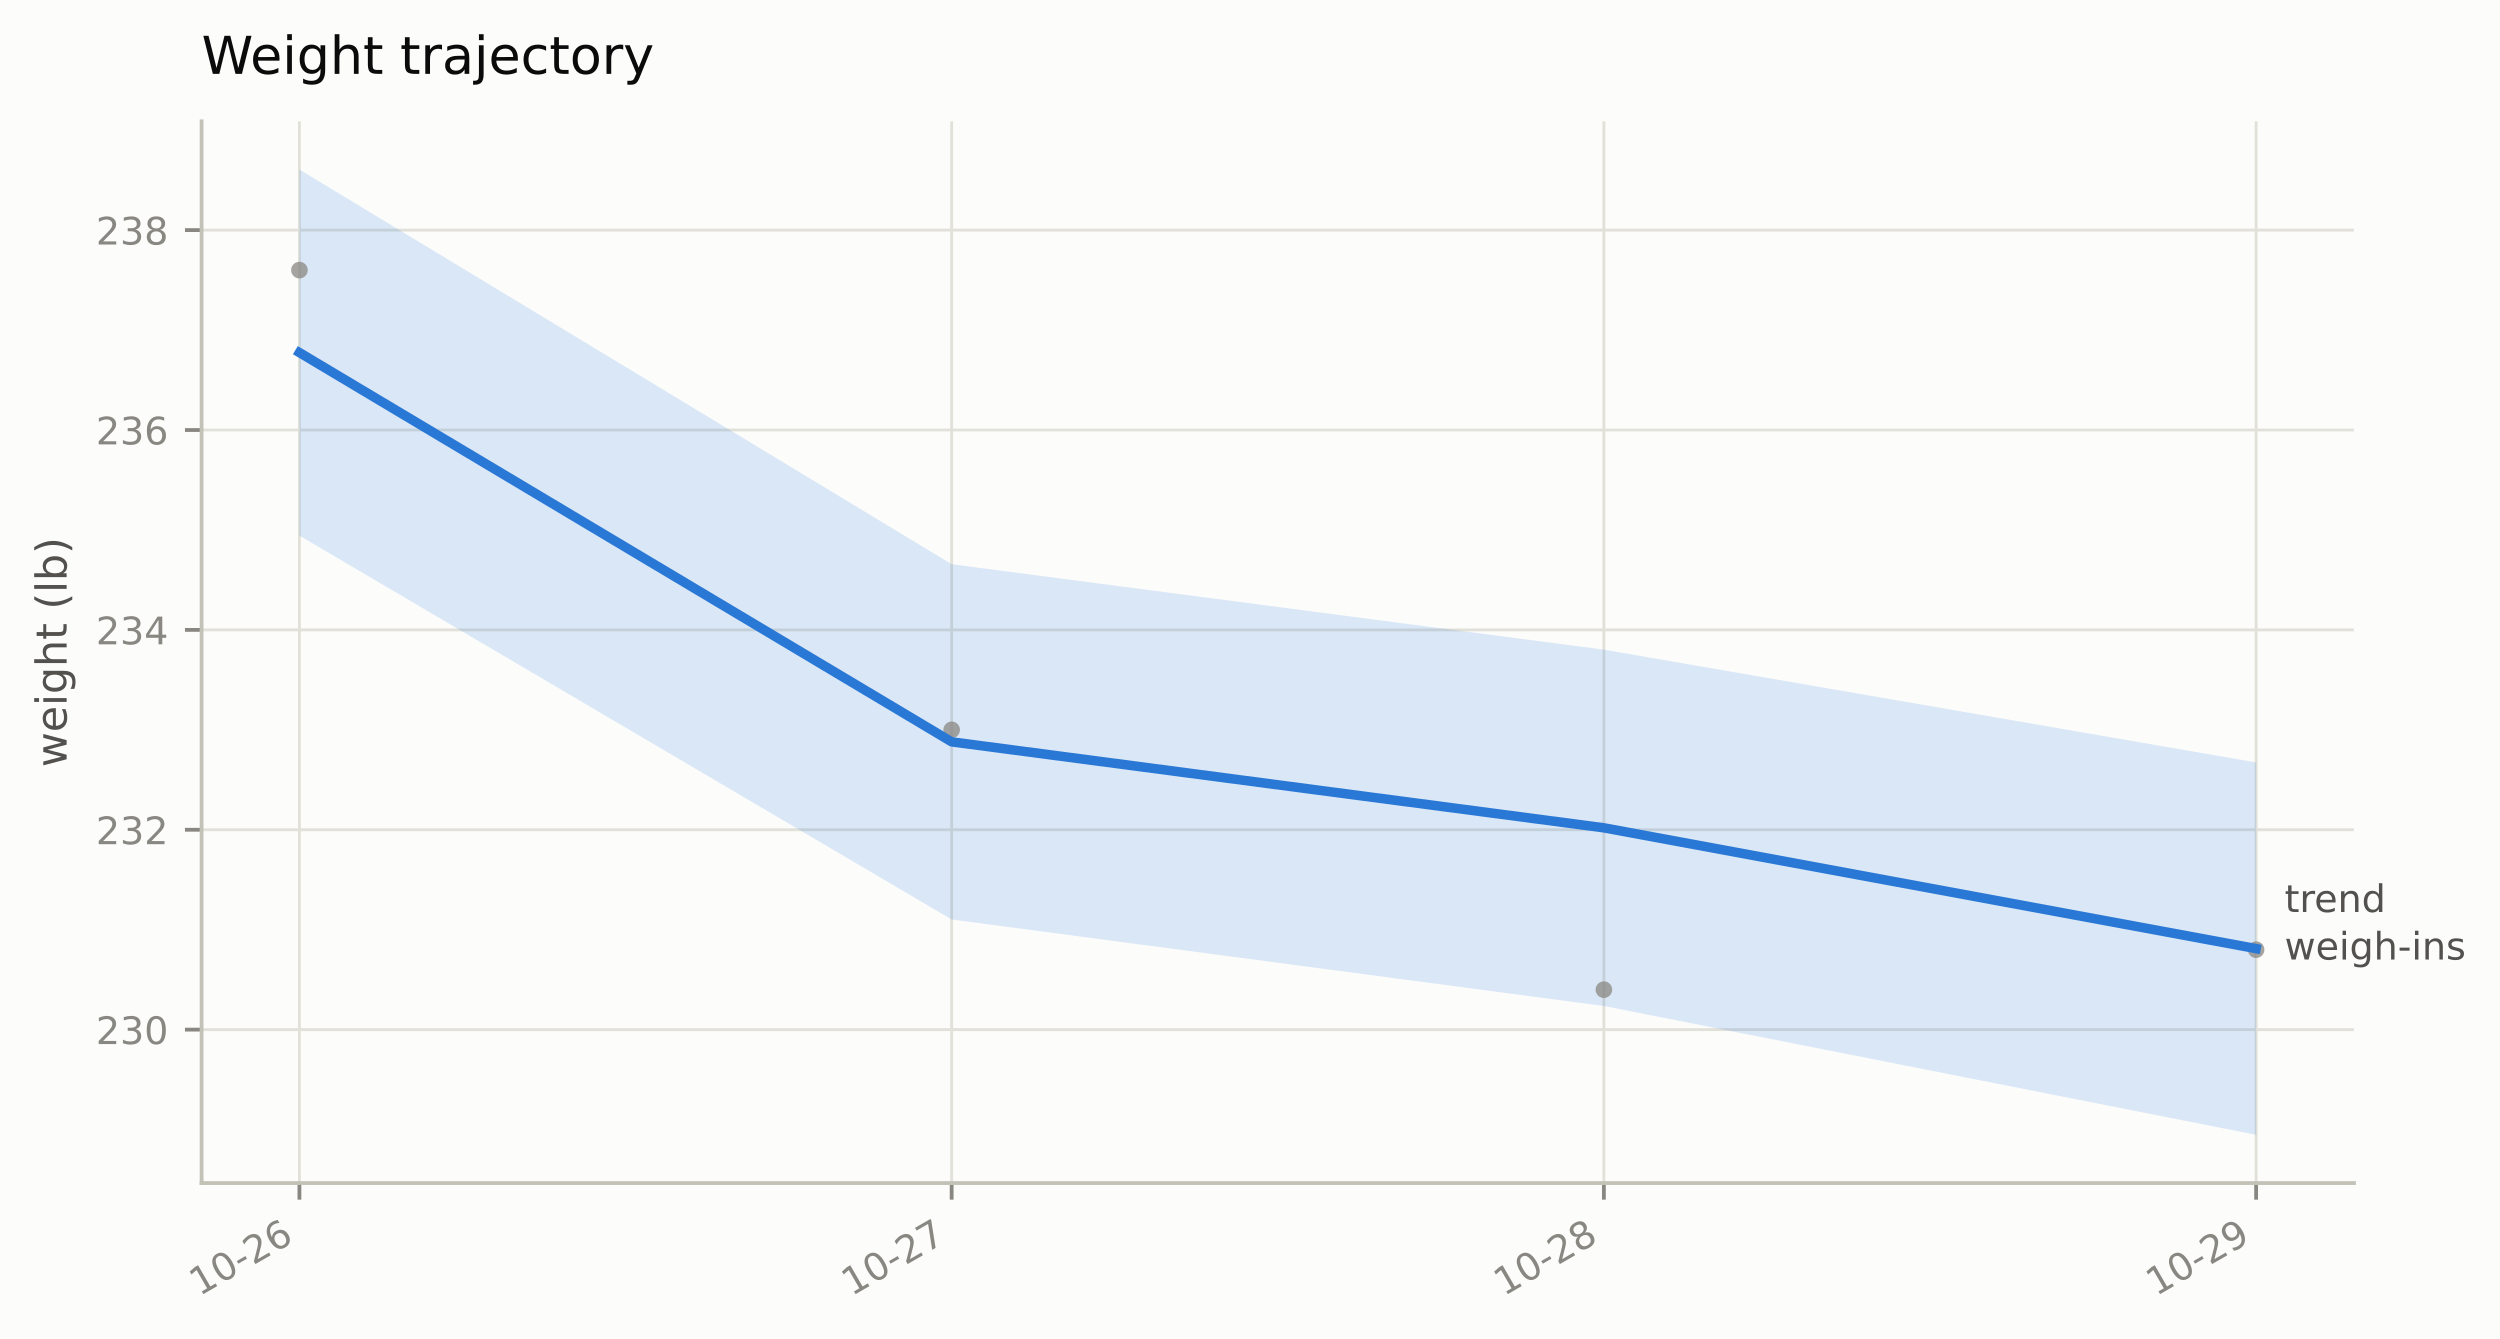
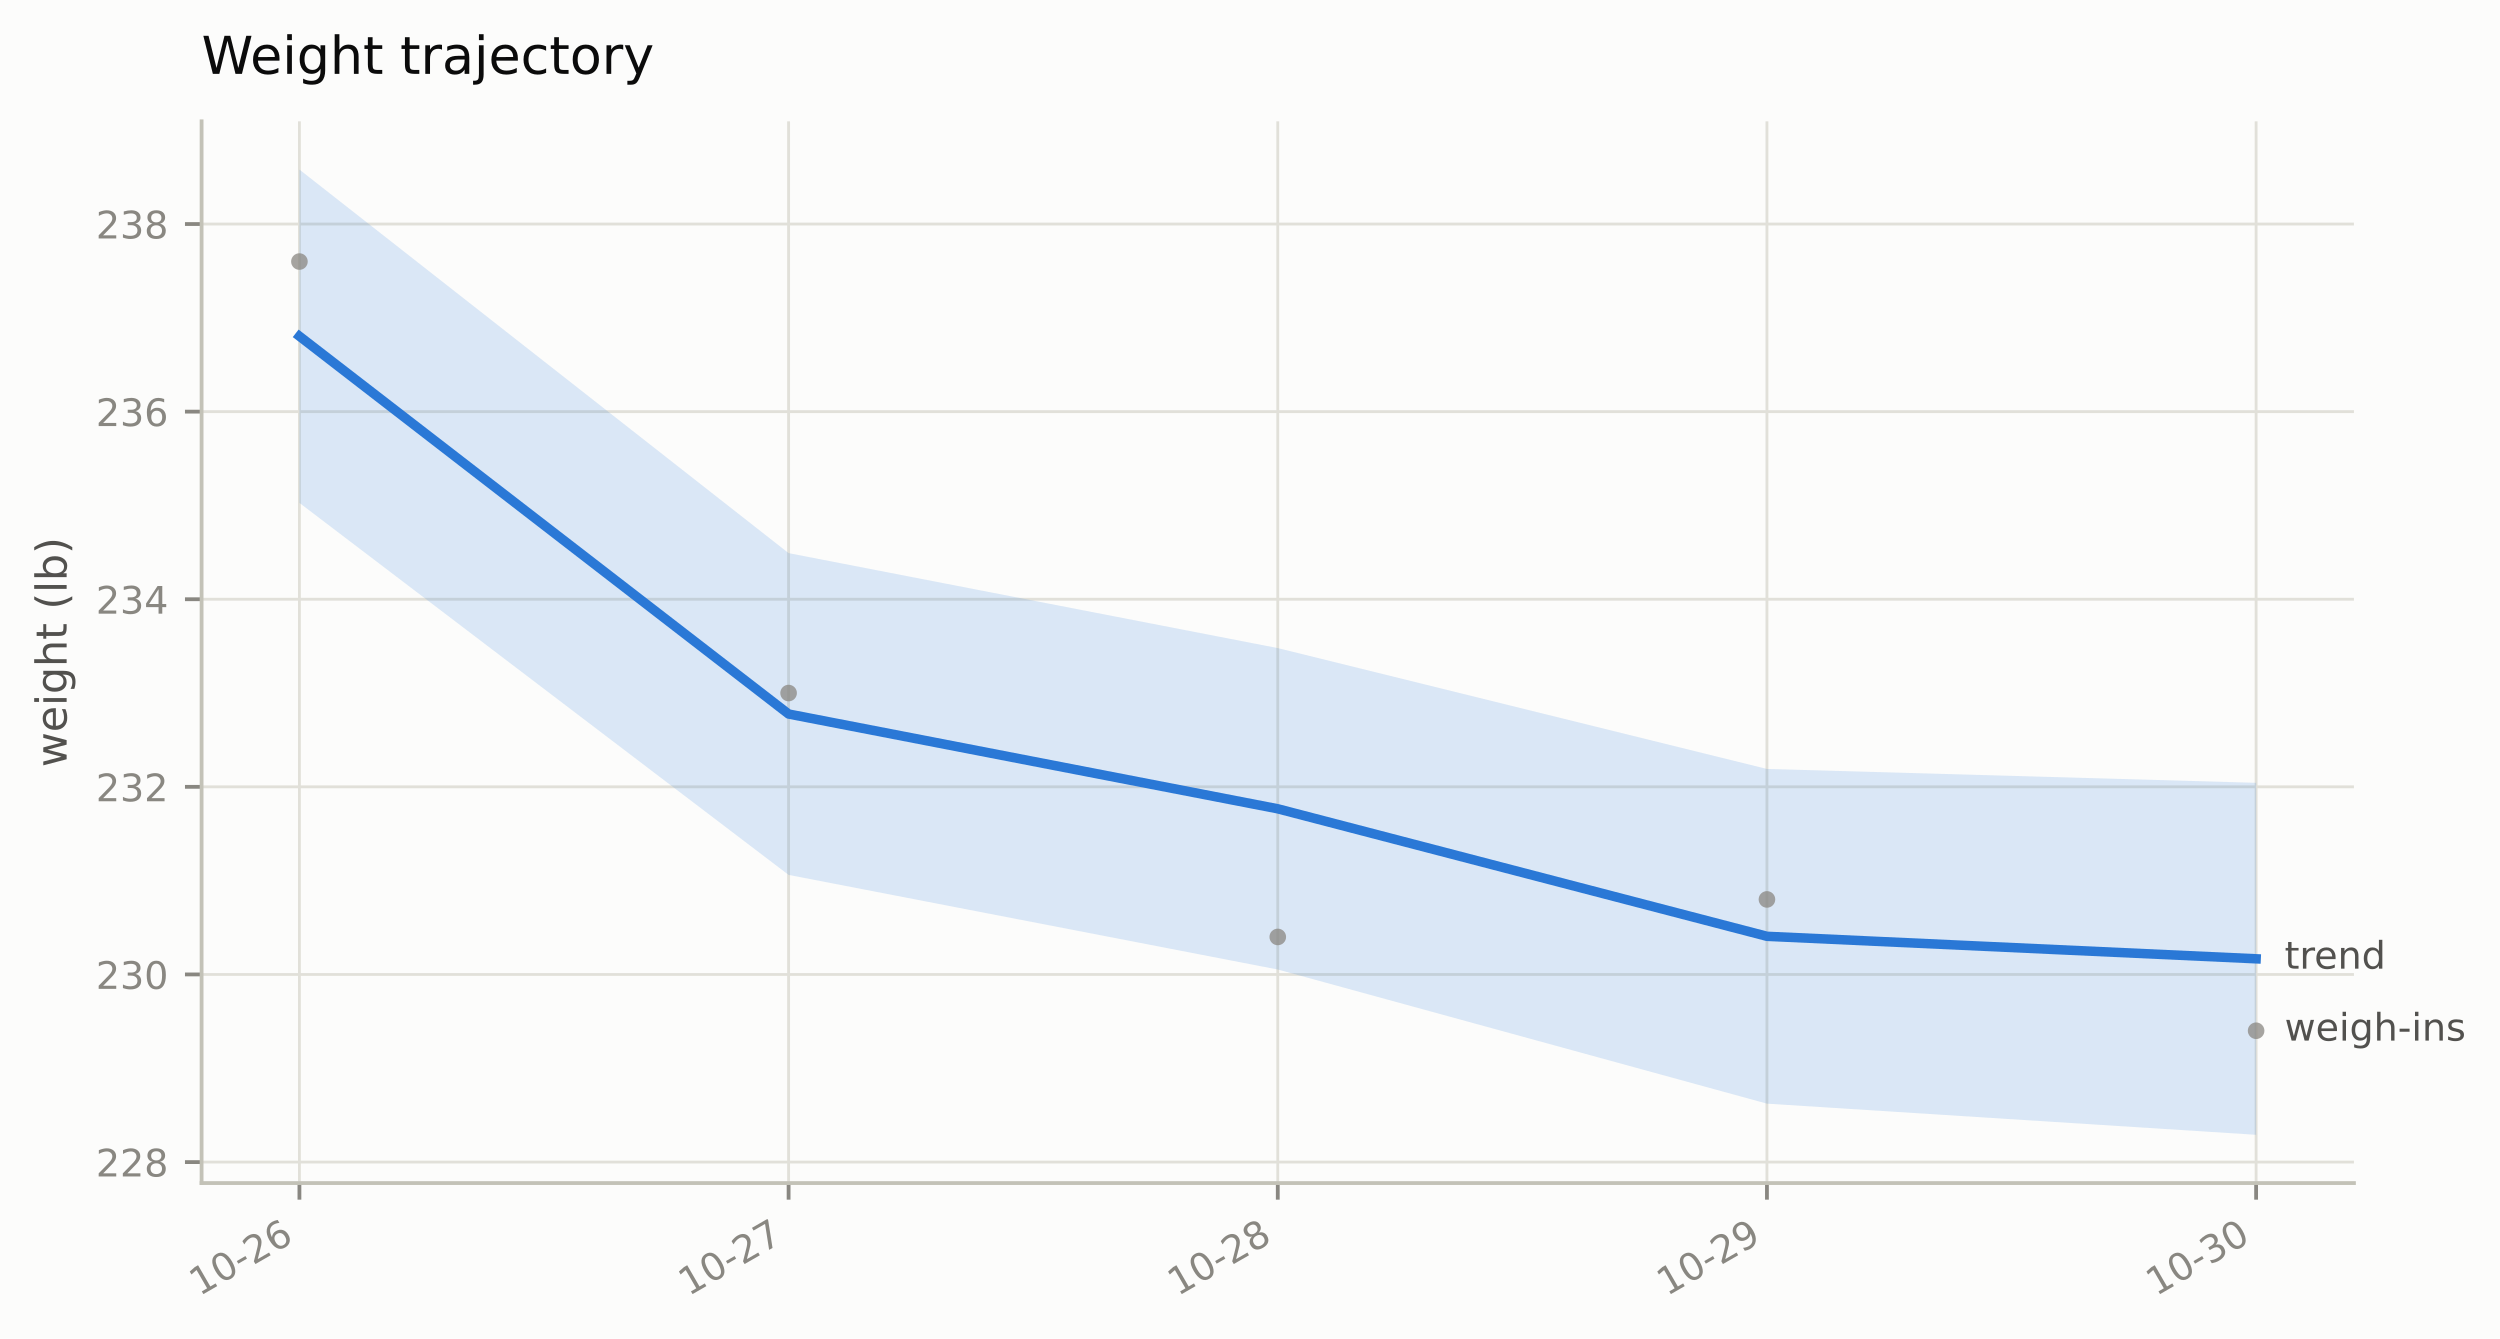
<svg xmlns="http://www.w3.org/2000/svg" xmlns:xlink="http://www.w3.org/1999/xlink" width="526.697pt" height="282pt" viewBox="0 0 526.697 282" version="1.1">
  <defs>
    <style type="text/css">*{stroke-linejoin: round; stroke-linecap: butt}</style>
  </defs>
  <g id="figure_1">
    <g id="patch_1">
      <path d="M 0 282  L 526.697 282  L 526.697 0  L 0 0  z " style="fill: #fcfcfb" />
    </g>
    <g id="axes_1">
      <g id="patch_2">
        <path d="M 42.471 249.248  L 495.926 249.248  L 495.926 25.558  L 42.471 25.558  z " style="fill: #fcfcfb" />
      </g>
      <g id="matplotlib.axis_1">
        <g id="xtick_1">
          <g id="line2d_1">
-             <path d="M 63.082 249.248  L 63.082 25.558  " clip-path="url(#p602520e8b4)" style="fill: none; stroke: #e1e0d9; stroke-width: 0.6; stroke-linecap: square" />
+             <path d="M 63.082 249.248  L 63.082 25.558  " clip-path="url(#pc882a4daea)" style="fill: none; stroke: #e1e0d9; stroke-width: 0.6; stroke-linecap: square" />
          </g>
          <g id="line2d_2">
            <defs>
-               <path id="mc289994095" d="M 0 0  L 0 3.5  " style="stroke: #898781; stroke-width: 0.8" />
+               <path id="ma5f7677da3" d="M 0 0  L 0 3.5  " style="stroke: #898781; stroke-width: 0.8" />
            </defs>
            <g>
-               <use xlink:href="#mc289994095" x="63.082" y="249.248" style="fill: #898781; stroke: #898781; stroke-width: 0.8" />
+               <use xlink:href="#ma5f7677da3" x="63.082" y="249.248" style="fill: #898781; stroke: #898781; stroke-width: 0.8" />
            </g>
          </g>
          <g id="text_1">
            <g style="fill: #898781" transform="translate(41.98955 273.1351) rotate(-30) scale(0.08 -0.08)">
              <defs>
                <path id="DejaVuSans-14" d="M 794 531  L 1825 531  L 1825 4091  L 703 3866  L 703 4441  L 1819 4666  L 2450 4666  L 2450 531  L 3481 531  L 3481 0  L 794 0  L 794 531  z " transform="scale(0.015625)" />
                <path id="DejaVuSans-13" d="M 2034 4250  Q 1547 4250 1301 3770  Q 1056 3291 1056 2328  Q 1056 1369 1301 889  Q 1547 409 2034 409  Q 2525 409 2770 889  Q 3016 1369 3016 2328  Q 3016 3291 2770 3770  Q 2525 4250 2034 4250  z M 2034 4750  Q 2819 4750 3233 4129  Q 3647 3509 3647 2328  Q 3647 1150 3233 529  Q 2819 -91 2034 -91  Q 1250 -91 836 529  Q 422 1150 422 2328  Q 422 3509 836 4129  Q 1250 4750 2034 4750  z " transform="scale(0.015625)" />
                <path id="DejaVuSans-10" d="M 313 2009  L 1997 2009  L 1997 1497  L 313 1497  L 313 2009  z " transform="scale(0.015625)" />
                <path id="DejaVuSans-15" d="M 1228 531  L 3431 531  L 3431 0  L 469 0  L 469 531  Q 828 903 1448 1529  Q 2069 2156 2228 2338  Q 2531 2678 2651 2914  Q 2772 3150 2772 3378  Q 2772 3750 2511 3984  Q 2250 4219 1831 4219  Q 1534 4219 1204 4116  Q 875 4013 500 3803  L 500 4441  Q 881 4594 1212 4672  Q 1544 4750 1819 4750  Q 2544 4750 2975 4387  Q 3406 4025 3406 3419  Q 3406 3131 3298 2873  Q 3191 2616 2906 2266  Q 2828 2175 2409 1742  Q 1991 1309 1228 531  z " transform="scale(0.015625)" />
                <path id="DejaVuSans-19" d="M 2113 2584  Q 1688 2584 1439 2293  Q 1191 2003 1191 1497  Q 1191 994 1439 701  Q 1688 409 2113 409  Q 2538 409 2786 701  Q 3034 994 3034 1497  Q 3034 2003 2786 2293  Q 2538 2584 2113 2584  z M 3366 4563  L 3366 3988  Q 3128 4100 2886 4159  Q 2644 4219 2406 4219  Q 1781 4219 1451 3797  Q 1122 3375 1075 2522  Q 1259 2794 1537 2939  Q 1816 3084 2150 3084  Q 2853 3084 3261 2657  Q 3669 2231 3669 1497  Q 3669 778 3244 343  Q 2819 -91 2113 -91  Q 1303 -91 875 529  Q 447 1150 447 2328  Q 447 3434 972 4092  Q 1497 4750 2381 4750  Q 2619 4750 2861 4703  Q 3103 4656 3366 4563  z " transform="scale(0.015625)" />
              </defs>
              <use xlink:href="#DejaVuSans-14" />
              <use xlink:href="#DejaVuSans-13" transform="translate(63.625 0)" />
              <use xlink:href="#DejaVuSans-10" transform="translate(127.25 0)" />
              <use xlink:href="#DejaVuSans-15" transform="translate(163.3281 0)" />
              <use xlink:href="#DejaVuSans-19" transform="translate(226.9531 0)" />
            </g>
          </g>
        </g>
        <g id="xtick_2">
          <g id="line2d_3">
-             <path d="M 200.493 249.248  L 200.493 25.558  " clip-path="url(#p602520e8b4)" style="fill: none; stroke: #e1e0d9; stroke-width: 0.6; stroke-linecap: square" />
+             <path d="M 166.14 249.248  L 166.14 25.558  " clip-path="url(#pc882a4daea)" style="fill: none; stroke: #e1e0d9; stroke-width: 0.6; stroke-linecap: square" />
          </g>
          <g id="line2d_4">
            <g>
-               <use xlink:href="#mc289994095" x="200.493" y="249.248" style="fill: #898781; stroke: #898781; stroke-width: 0.8" />
+               <use xlink:href="#ma5f7677da3" x="166.14" y="249.248" style="fill: #898781; stroke: #898781; stroke-width: 0.8" />
            </g>
          </g>
          <g id="text_2">
-             <g style="fill: #898781" transform="translate(179.4004 273.1351) rotate(-30) scale(0.08 -0.08)">
+             <g style="fill: #898781" transform="translate(145.0477 273.1351) rotate(-30) scale(0.08 -0.08)">
              <defs>
                <path id="DejaVuSans-1a" d="M 525 4666  L 3525 4666  L 3525 4397  L 1831 0  L 1172 0  L 2766 4134  L 525 4134  L 525 4666  z " transform="scale(0.015625)" />
              </defs>
              <use xlink:href="#DejaVuSans-14" />
              <use xlink:href="#DejaVuSans-13" transform="translate(63.625 0)" />
              <use xlink:href="#DejaVuSans-10" transform="translate(127.25 0)" />
              <use xlink:href="#DejaVuSans-15" transform="translate(163.3281 0)" />
              <use xlink:href="#DejaVuSans-1a" transform="translate(226.9531 0)" />
            </g>
          </g>
        </g>
        <g id="xtick_3">
          <g id="line2d_5">
-             <path d="M 337.904 249.248  L 337.904 25.558  " clip-path="url(#p602520e8b4)" style="fill: none; stroke: #e1e0d9; stroke-width: 0.6; stroke-linecap: square" />
+             <path d="M 269.199 249.248  L 269.199 25.558  " clip-path="url(#pc882a4daea)" style="fill: none; stroke: #e1e0d9; stroke-width: 0.6; stroke-linecap: square" />
          </g>
          <g id="line2d_6">
            <g>
-               <use xlink:href="#mc289994095" x="337.904" y="249.248" style="fill: #898781; stroke: #898781; stroke-width: 0.8" />
+               <use xlink:href="#ma5f7677da3" x="269.199" y="249.248" style="fill: #898781; stroke: #898781; stroke-width: 0.8" />
            </g>
          </g>
          <g id="text_3">
-             <g style="fill: #898781" transform="translate(316.8112 273.1351) rotate(-30) scale(0.08 -0.08)">
+             <g style="fill: #898781" transform="translate(248.1058 273.1351) rotate(-30) scale(0.08 -0.08)">
              <defs>
                <path id="DejaVuSans-1b" d="M 2034 2216  Q 1584 2216 1326 1975  Q 1069 1734 1069 1313  Q 1069 891 1326 650  Q 1584 409 2034 409  Q 2484 409 2743 651  Q 3003 894 3003 1313  Q 3003 1734 2745 1975  Q 2488 2216 2034 2216  z M 1403 2484  Q 997 2584 770 2862  Q 544 3141 544 3541  Q 544 4100 942 4425  Q 1341 4750 2034 4750  Q 2731 4750 3128 4425  Q 3525 4100 3525 3541  Q 3525 3141 3298 2862  Q 3072 2584 2669 2484  Q 3125 2378 3379 2068  Q 3634 1759 3634 1313  Q 3634 634 3220 271  Q 2806 -91 2034 -91  Q 1263 -91 848 271  Q 434 634 434 1313  Q 434 1759 690 2068  Q 947 2378 1403 2484  z M 1172 3481  Q 1172 3119 1398 2916  Q 1625 2713 2034 2713  Q 2441 2713 2670 2916  Q 2900 3119 2900 3481  Q 2900 3844 2670 4047  Q 2441 4250 2034 4250  Q 1625 4250 1398 4047  Q 1172 3844 1172 3481  z " transform="scale(0.015625)" />
              </defs>
              <use xlink:href="#DejaVuSans-14" />
              <use xlink:href="#DejaVuSans-13" transform="translate(63.625 0)" />
              <use xlink:href="#DejaVuSans-10" transform="translate(127.25 0)" />
              <use xlink:href="#DejaVuSans-15" transform="translate(163.3281 0)" />
              <use xlink:href="#DejaVuSans-1b" transform="translate(226.9531 0)" />
            </g>
          </g>
        </g>
        <g id="xtick_4">
          <g id="line2d_7">
-             <path d="M 475.315 249.248  L 475.315 25.558  " clip-path="url(#p602520e8b4)" style="fill: none; stroke: #e1e0d9; stroke-width: 0.6; stroke-linecap: square" />
+             <path d="M 372.257 249.248  L 372.257 25.558  " clip-path="url(#pc882a4daea)" style="fill: none; stroke: #e1e0d9; stroke-width: 0.6; stroke-linecap: square" />
          </g>
          <g id="line2d_8">
            <g>
-               <use xlink:href="#mc289994095" x="475.315" y="249.248" style="fill: #898781; stroke: #898781; stroke-width: 0.8" />
+               <use xlink:href="#ma5f7677da3" x="372.257" y="249.248" style="fill: #898781; stroke: #898781; stroke-width: 0.8" />
            </g>
          </g>
          <g id="text_4">
-             <g style="fill: #898781" transform="translate(454.2221 273.1351) rotate(-30) scale(0.08 -0.08)">
+             <g style="fill: #898781" transform="translate(351.1639 273.1351) rotate(-30) scale(0.08 -0.08)">
              <defs>
                <path id="DejaVuSans-1c" d="M 703 97  L 703 672  Q 941 559 1184 500  Q 1428 441 1663 441  Q 2288 441 2617 861  Q 2947 1281 2994 2138  Q 2813 1869 2534 1725  Q 2256 1581 1919 1581  Q 1219 1581 811 2004  Q 403 2428 403 3163  Q 403 3881 828 4315  Q 1253 4750 1959 4750  Q 2769 4750 3195 4129  Q 3622 3509 3622 2328  Q 3622 1225 3098 567  Q 2575 -91 1691 -91  Q 1453 -91 1209 -44  Q 966 3 703 97  z M 1959 2075  Q 2384 2075 2632 2365  Q 2881 2656 2881 3163  Q 2881 3666 2632 3958  Q 2384 4250 1959 4250  Q 1534 4250 1286 3958  Q 1038 3666 1038 3163  Q 1038 2656 1286 2365  Q 1534 2075 1959 2075  z " transform="scale(0.015625)" />
              </defs>
              <use xlink:href="#DejaVuSans-14" />
              <use xlink:href="#DejaVuSans-13" transform="translate(63.625 0)" />
              <use xlink:href="#DejaVuSans-10" transform="translate(127.25 0)" />
              <use xlink:href="#DejaVuSans-15" transform="translate(163.3281 0)" />
              <use xlink:href="#DejaVuSans-1c" transform="translate(226.9531 0)" />
            </g>
          </g>
        </g>
+         <g id="xtick_5">
+           <g id="line2d_9">
+             <path d="M 475.315 249.248  L 475.315 25.558  " clip-path="url(#pc882a4daea)" style="fill: none; stroke: #e1e0d9; stroke-width: 0.6; stroke-linecap: square" />
+           </g>
+           <g id="line2d_10">
+             <g>
+               <use xlink:href="#ma5f7677da3" x="475.315" y="249.248" style="fill: #898781; stroke: #898781; stroke-width: 0.8" />
+             </g>
+           </g>
+           <g id="text_5">
+             <g style="fill: #898781" transform="translate(454.2221 273.1351) rotate(-30) scale(0.08 -0.08)">
+               <defs>
+                 <path id="DejaVuSans-16" d="M 2597 2516  Q 3050 2419 3304 2112  Q 3559 1806 3559 1356  Q 3559 666 3084 287  Q 2609 -91 1734 -91  Q 1441 -91 1130 -33  Q 819 25 488 141  L 488 750  Q 750 597 1062 519  Q 1375 441 1716 441  Q 2309 441 2620 675  Q 2931 909 2931 1356  Q 2931 1769 2642 2001  Q 2353 2234 1838 2234  L 1294 2234  L 1294 2753  L 1863 2753  Q 2328 2753 2575 2939  Q 2822 3125 2822 3475  Q 2822 3834 2567 4026  Q 2313 4219 1838 4219  Q 1578 4219 1281 4162  Q 984 4106 628 3988  L 628 4550  Q 988 4650 1302 4700  Q 1616 4750 1894 4750  Q 2613 4750 3031 4423  Q 3450 4097 3450 3541  Q 3450 3153 3228 2886  Q 3006 2619 2597 2516  z " transform="scale(0.015625)" />
+               </defs>
+               <use xlink:href="#DejaVuSans-14" />
+               <use xlink:href="#DejaVuSans-13" transform="translate(63.625 0)" />
+               <use xlink:href="#DejaVuSans-10" transform="translate(127.25 0)" />
+               <use xlink:href="#DejaVuSans-16" transform="translate(163.3281 0)" />
+               <use xlink:href="#DejaVuSans-13" transform="translate(226.9531 0)" />
+             </g>
+           </g>
+         </g>
      </g>
      <g id="matplotlib.axis_2">
        <g id="ytick_1">
-           <g id="line2d_9">
-             <path d="M 42.471 216.924  L 495.926 216.924  " clip-path="url(#p602520e8b4)" style="fill: none; stroke: #e1e0d9; stroke-width: 0.6; stroke-linecap: square" />
-           </g>
-           <g id="line2d_10">
+           <g id="line2d_11">
+             <path d="M 42.471 244.824  L 495.926 244.824  " clip-path="url(#pc882a4daea)" style="fill: none; stroke: #e1e0d9; stroke-width: 0.6; stroke-linecap: square" />
+           </g>
+           <g id="line2d_12">
            <defs>
-               <path id="m7b7bee904f" d="M 0 0  L -3.5 0  " style="stroke: #898781; stroke-width: 0.8" />
+               <path id="m5901352263" d="M 0 0  L -3.5 0  " style="stroke: #898781; stroke-width: 0.8" />
            </defs>
            <g>
-               <use xlink:href="#m7b7bee904f" x="42.471" y="216.924" style="fill: #898781; stroke: #898781; stroke-width: 0.8" />
-             </g>
-           </g>
-           <g id="text_5">
-             <g style="fill: #898781" transform="translate(20.2007 219.9632) scale(0.08 -0.08)">
-               <defs>
-                 <path id="DejaVuSans-16" d="M 2597 2516  Q 3050 2419 3304 2112  Q 3559 1806 3559 1356  Q 3559 666 3084 287  Q 2609 -91 1734 -91  Q 1441 -91 1130 -33  Q 819 25 488 141  L 488 750  Q 750 597 1062 519  Q 1375 441 1716 441  Q 2309 441 2620 675  Q 2931 909 2931 1356  Q 2931 1769 2642 2001  Q 2353 2234 1838 2234  L 1294 2234  L 1294 2753  L 1863 2753  Q 2328 2753 2575 2939  Q 2822 3125 2822 3475  Q 2822 3834 2567 4026  Q 2313 4219 1838 4219  Q 1578 4219 1281 4162  Q 984 4106 628 3988  L 628 4550  Q 988 4650 1302 4700  Q 1616 4750 1894 4750  Q 2613 4750 3031 4423  Q 3450 4097 3450 3541  Q 3450 3153 3228 2886  Q 3006 2619 2597 2516  z " transform="scale(0.015625)" />
-               </defs>
+               <use xlink:href="#m5901352263" x="42.471" y="244.824" style="fill: #898781; stroke: #898781; stroke-width: 0.8" />
+             </g>
+           </g>
+           <g id="text_6">
+             <g style="fill: #898781" transform="translate(20.2007 247.8631) scale(0.08 -0.08)">
+               <use xlink:href="#DejaVuSans-15" />
+               <use xlink:href="#DejaVuSans-15" transform="translate(63.625 0)" />
+               <use xlink:href="#DejaVuSans-1b" transform="translate(127.25 0)" />
+             </g>
+           </g>
+         </g>
+         <g id="ytick_2">
+           <g id="line2d_13">
+             <path d="M 42.471 205.299  L 495.926 205.299  " clip-path="url(#pc882a4daea)" style="fill: none; stroke: #e1e0d9; stroke-width: 0.6; stroke-linecap: square" />
+           </g>
+           <g id="line2d_14">
+             <g>
+               <use xlink:href="#m5901352263" x="42.471" y="205.299" style="fill: #898781; stroke: #898781; stroke-width: 0.8" />
+             </g>
+           </g>
+           <g id="text_7">
+             <g style="fill: #898781" transform="translate(20.2007 208.3378) scale(0.08 -0.08)">
              <use xlink:href="#DejaVuSans-15" />
              <use xlink:href="#DejaVuSans-16" transform="translate(63.625 0)" />
              <use xlink:href="#DejaVuSans-13" transform="translate(127.25 0)" />
            </g>
          </g>
        </g>
-         <g id="ytick_2">
-           <g id="line2d_11">
-             <path d="M 42.471 174.814  L 495.926 174.814  " clip-path="url(#p602520e8b4)" style="fill: none; stroke: #e1e0d9; stroke-width: 0.6; stroke-linecap: square" />
-           </g>
-           <g id="line2d_12">
-             <g>
-               <use xlink:href="#m7b7bee904f" x="42.471" y="174.814" style="fill: #898781; stroke: #898781; stroke-width: 0.8" />
-             </g>
-           </g>
-           <g id="text_6">
-             <g style="fill: #898781" transform="translate(20.2007 177.8528) scale(0.08 -0.08)">
+         <g id="ytick_3">
+           <g id="line2d_15">
+             <path d="M 42.471 165.773  L 495.926 165.773  " clip-path="url(#pc882a4daea)" style="fill: none; stroke: #e1e0d9; stroke-width: 0.6; stroke-linecap: square" />
+           </g>
+           <g id="line2d_16">
+             <g>
+               <use xlink:href="#m5901352263" x="42.471" y="165.773" style="fill: #898781; stroke: #898781; stroke-width: 0.8" />
+             </g>
+           </g>
+           <g id="text_8">
+             <g style="fill: #898781" transform="translate(20.2007 168.8125) scale(0.08 -0.08)">
              <use xlink:href="#DejaVuSans-15" />
              <use xlink:href="#DejaVuSans-16" transform="translate(63.625 0)" />
              <use xlink:href="#DejaVuSans-15" transform="translate(127.25 0)" />
            </g>
          </g>
        </g>
-         <g id="ytick_3">
-           <g id="line2d_13">
-             <path d="M 42.471 132.703  L 495.926 132.703  " clip-path="url(#p602520e8b4)" style="fill: none; stroke: #e1e0d9; stroke-width: 0.6; stroke-linecap: square" />
-           </g>
-           <g id="line2d_14">
-             <g>
-               <use xlink:href="#m7b7bee904f" x="42.471" y="132.703" style="fill: #898781; stroke: #898781; stroke-width: 0.8" />
-             </g>
-           </g>
-           <g id="text_7">
-             <g style="fill: #898781" transform="translate(20.2007 135.7424) scale(0.08 -0.08)">
+         <g id="ytick_4">
+           <g id="line2d_17">
+             <path d="M 42.471 126.248  L 495.926 126.248  " clip-path="url(#pc882a4daea)" style="fill: none; stroke: #e1e0d9; stroke-width: 0.6; stroke-linecap: square" />
+           </g>
+           <g id="line2d_18">
+             <g>
+               <use xlink:href="#m5901352263" x="42.471" y="126.248" style="fill: #898781; stroke: #898781; stroke-width: 0.8" />
+             </g>
+           </g>
+           <g id="text_9">
+             <g style="fill: #898781" transform="translate(20.2007 129.2872) scale(0.08 -0.08)">
              <defs>
                <path id="DejaVuSans-17" d="M 2419 4116  L 825 1625  L 2419 1625  L 2419 4116  z M 2253 4666  L 3047 4666  L 3047 1625  L 3713 1625  L 3713 1100  L 3047 1100  L 3047 0  L 2419 0  L 2419 1100  L 313 1100  L 313 1709  L 2253 4666  z " transform="scale(0.015625)" />
              </defs>
              <use xlink:href="#DejaVuSans-15" />
              <use xlink:href="#DejaVuSans-16" transform="translate(63.625 0)" />
              <use xlink:href="#DejaVuSans-17" transform="translate(127.25 0)" />
            </g>
          </g>
        </g>
-         <g id="ytick_4">
-           <g id="line2d_15">
-             <path d="M 42.471 90.593  L 495.926 90.593  " clip-path="url(#p602520e8b4)" style="fill: none; stroke: #e1e0d9; stroke-width: 0.6; stroke-linecap: square" />
-           </g>
-           <g id="line2d_16">
-             <g>
-               <use xlink:href="#m7b7bee904f" x="42.471" y="90.593" style="fill: #898781; stroke: #898781; stroke-width: 0.8" />
-             </g>
-           </g>
-           <g id="text_8">
-             <g style="fill: #898781" transform="translate(20.2007 93.63195) scale(0.08 -0.08)">
+         <g id="ytick_5">
+           <g id="line2d_19">
+             <path d="M 42.471 86.723  L 495.926 86.723  " clip-path="url(#pc882a4daea)" style="fill: none; stroke: #e1e0d9; stroke-width: 0.6; stroke-linecap: square" />
+           </g>
+           <g id="line2d_20">
+             <g>
+               <use xlink:href="#m5901352263" x="42.471" y="86.723" style="fill: #898781; stroke: #898781; stroke-width: 0.8" />
+             </g>
+           </g>
+           <g id="text_10">
+             <g style="fill: #898781" transform="translate(20.2007 89.76196) scale(0.08 -0.08)">
              <use xlink:href="#DejaVuSans-15" />
              <use xlink:href="#DejaVuSans-16" transform="translate(63.625 0)" />
              <use xlink:href="#DejaVuSans-19" transform="translate(127.25 0)" />
            </g>
          </g>
        </g>
-         <g id="ytick_5">
-           <g id="line2d_17">
-             <path d="M 42.471 48.482  L 495.926 48.482  " clip-path="url(#p602520e8b4)" style="fill: none; stroke: #e1e0d9; stroke-width: 0.6; stroke-linecap: square" />
-           </g>
-           <g id="line2d_18">
-             <g>
-               <use xlink:href="#m7b7bee904f" x="42.471" y="48.482" style="fill: #898781; stroke: #898781; stroke-width: 0.8" />
-             </g>
-           </g>
-           <g id="text_9">
-             <g style="fill: #898781" transform="translate(20.2007 51.52154) scale(0.08 -0.08)">
+         <g id="ytick_6">
+           <g id="line2d_21">
+             <path d="M 42.471 47.198  L 495.926 47.198  " clip-path="url(#pc882a4daea)" style="fill: none; stroke: #e1e0d9; stroke-width: 0.6; stroke-linecap: square" />
+           </g>
+           <g id="line2d_22">
+             <g>
+               <use xlink:href="#m5901352263" x="42.471" y="47.198" style="fill: #898781; stroke: #898781; stroke-width: 0.8" />
+             </g>
+           </g>
+           <g id="text_11">
+             <g style="fill: #898781" transform="translate(20.2007 50.23667) scale(0.08 -0.08)">
              <use xlink:href="#DejaVuSans-15" />
              <use xlink:href="#DejaVuSans-16" transform="translate(63.625 0)" />
              <use xlink:href="#DejaVuSans-1b" transform="translate(127.25 0)" />
            </g>
          </g>
        </g>
-         <g id="text_10">
+         <g id="text_12">
          <g style="fill: #52514e" transform="translate(14.03859 161.6238) rotate(-90) scale(0.09 -0.09)">
            <defs>
              <path id="DejaVuSans-5a" d="M 269 3500  L 844 3500  L 1563 769  L 2278 3500  L 2956 3500  L 3675 769  L 4391 3500  L 4966 3500  L 4050 0  L 3372 0  L 2619 2869  L 1863 0  L 1184 0  L 269 3500  z " transform="scale(0.015625)" />
              <path id="DejaVuSans-48" d="M 3597 1894  L 3597 1613  L 953 1613  Q 991 1019 1311 708  Q 1631 397 2203 397  Q 2534 397 2845 478  Q 3156 559 3463 722  L 3463 178  Q 3153 47 2828 -22  Q 2503 -91 2169 -91  Q 1331 -91 842 396  Q 353 884 353 1716  Q 353 2575 817 3079  Q 1281 3584 2069 3584  Q 2775 3584 3186 3129  Q 3597 2675 3597 1894  z M 3022 2063  Q 3016 2534 2758 2815  Q 2500 3097 2075 3097  Q 1594 3097 1305 2825  Q 1016 2553 972 2059  L 3022 2063  z " transform="scale(0.015625)" />
              <path id="DejaVuSans-4c" d="M 603 3500  L 1178 3500  L 1178 0  L 603 0  L 603 3500  z M 603 4863  L 1178 4863  L 1178 4134  L 603 4134  L 603 4863  z " transform="scale(0.015625)" />
              <path id="DejaVuSans-4a" d="M 2906 1791  Q 2906 2416 2648 2759  Q 2391 3103 1925 3103  Q 1463 3103 1205 2759  Q 947 2416 947 1791  Q 947 1169 1205 825  Q 1463 481 1925 481  Q 2391 481 2648 825  Q 2906 1169 2906 1791  z M 3481 434  Q 3481 -459 3084 -895  Q 2688 -1331 1869 -1331  Q 1566 -1331 1297 -1286  Q 1028 -1241 775 -1147  L 775 -588  Q 1028 -725 1275 -790  Q 1522 -856 1778 -856  Q 2344 -856 2625 -561  Q 2906 -266 2906 331  L 2906 616  Q 2728 306 2450 153  Q 2172 0 1784 0  Q 1141 0 747 490  Q 353 981 353 1791  Q 353 2603 747 3093  Q 1141 3584 1784 3584  Q 2172 3584 2450 3431  Q 2728 3278 2906 2969  L 2906 3500  L 3481 3500  L 3481 434  z " transform="scale(0.015625)" />
              <path id="DejaVuSans-4b" d="M 3513 2113  L 3513 0  L 2938 0  L 2938 2094  Q 2938 2591 2744 2837  Q 2550 3084 2163 3084  Q 1697 3084 1428 2787  Q 1159 2491 1159 1978  L 1159 0  L 581 0  L 581 4863  L 1159 4863  L 1159 2956  Q 1366 3272 1645 3428  Q 1925 3584 2291 3584  Q 2894 3584 3203 3211  Q 3513 2838 3513 2113  z " transform="scale(0.015625)" />
              <path id="DejaVuSans-57" d="M 1172 4494  L 1172 3500  L 2356 3500  L 2356 3053  L 1172 3053  L 1172 1153  Q 1172 725 1289 603  Q 1406 481 1766 481  L 2356 481  L 2356 0  L 1766 0  Q 1100 0 847 248  Q 594 497 594 1153  L 594 3053  L 172 3053  L 172 3500  L 594 3500  L 594 4494  L 1172 4494  z " transform="scale(0.015625)" />
              <path id="DejaVuSans-3" transform="scale(0.015625)" />
              <path id="DejaVuSans-b" d="M 1984 4856  Q 1566 4138 1362 3434  Q 1159 2731 1159 2009  Q 1159 1288 1364 580  Q 1569 -128 1984 -844  L 1484 -844  Q 1016 -109 783 600  Q 550 1309 550 2009  Q 550 2706 781 3412  Q 1013 4119 1484 4856  L 1984 4856  z " transform="scale(0.015625)" />
              <path id="DejaVuSans-4f" d="M 603 4863  L 1178 4863  L 1178 0  L 603 0  L 603 4863  z " transform="scale(0.015625)" />
              <path id="DejaVuSans-45" d="M 3116 1747  Q 3116 2381 2855 2742  Q 2594 3103 2138 3103  Q 1681 3103 1420 2742  Q 1159 2381 1159 1747  Q 1159 1113 1420 752  Q 1681 391 2138 391  Q 2594 391 2855 752  Q 3116 1113 3116 1747  z M 1159 2969  Q 1341 3281 1617 3432  Q 1894 3584 2278 3584  Q 2916 3584 3314 3078  Q 3713 2572 3713 1747  Q 3713 922 3314 415  Q 2916 -91 2278 -91  Q 1894 -91 1617 61  Q 1341 213 1159 525  L 1159 0  L 581 0  L 581 4863  L 1159 4863  L 1159 2969  z " transform="scale(0.015625)" />
              <path id="DejaVuSans-c" d="M 513 4856  L 1013 4856  Q 1481 4119 1714 3412  Q 1947 2706 1947 2009  Q 1947 1309 1714 600  Q 1481 -109 1013 -844  L 513 -844  Q 928 -128 1133 580  Q 1338 1288 1338 2009  Q 1338 2731 1133 3434  Q 928 4138 513 4856  z " transform="scale(0.015625)" />
            </defs>
            <use xlink:href="#DejaVuSans-5a" />
            <use xlink:href="#DejaVuSans-48" transform="translate(81.78125 0)" />
            <use xlink:href="#DejaVuSans-4c" transform="translate(143.3125 0)" />
            <use xlink:href="#DejaVuSans-4a" transform="translate(171.0938 0)" />
            <use xlink:href="#DejaVuSans-4b" transform="translate(234.5781 0)" />
            <use xlink:href="#DejaVuSans-57" transform="translate(297.9531 0)" />
            <use xlink:href="#DejaVuSans-3" transform="translate(337.1562 0)" />
            <use xlink:href="#DejaVuSans-b" transform="translate(368.9375 0)" />
            <use xlink:href="#DejaVuSans-4f" transform="translate(407.9531 0)" />
            <use xlink:href="#DejaVuSans-45" transform="translate(435.7344 0)" />
            <use xlink:href="#DejaVuSans-c" transform="translate(499.2188 0)" />
          </g>
        </g>
      </g>
      <g id="FillBetweenPolyCollection_1">
        <defs>
-           <path id="m65df3d6588" d="M 63.082 -246.274  L 63.082 -169.159  L 200.493 -88.283  L 337.904 -70.057  L 475.315 -42.919  L 475.315 -121.371  L 475.315 -121.371  L 337.904 -145.128  L 200.493 -163.128  L 63.082 -246.274  z " />
+           <path id="m4ac19a845e" d="M 63.082 -246.274  L 63.082 -176.05  L 166.14 -97.676  L 269.199 -77.741  L 372.257 -49.482  L 475.315 -42.919  L 475.315 -117.079  L 475.315 -117.079  L 372.257 -119.998  L 269.199 -145.461  L 166.14 -165.469  L 63.082 -246.274  z " />
        </defs>
-         <g clip-path="url(#p602520e8b4)">
-           <use xlink:href="#m65df3d6588" x="0" y="282" style="fill: #2a78d6; fill-opacity: 0.16" />
-         </g>
-       </g>
-       <g id="line2d_19">
+         <g clip-path="url(#pc882a4daea)">
+           <use xlink:href="#m4ac19a845e" x="0" y="282" style="fill: #2a78d6; fill-opacity: 0.16" />
+         </g>
+       </g>
+       <g id="line2d_23">
        <defs>
-           <path id="mb60f8abc1b" d="M 0 1.75  C 0.464 1.75 0.909 1.566 1.237 1.237  C 1.566 0.909 1.75 0.464 1.75 0  C 1.75 -0.464 1.566 -0.909 1.237 -1.237  C 0.909 -1.566 0.464 -1.75 0 -1.75  C -0.464 -1.75 -0.909 -1.566 -1.237 -1.237  C -1.566 -0.909 -1.75 -0.464 -1.75 0  C -1.75 0.464 -1.566 0.909 -1.237 1.237  C -0.909 1.566 -0.464 1.75 0 1.75  z " />
+           <path id="m9c21ab99b8" d="M 0 1.75  C 0.464 1.75 0.909 1.566 1.237 1.237  C 1.566 0.909 1.75 0.464 1.75 0  C 1.75 -0.464 1.566 -0.909 1.237 -1.237  C 0.909 -1.566 0.464 -1.75 0 -1.75  C -0.464 -1.75 -0.909 -1.566 -1.237 -1.237  C -1.566 -0.909 -1.75 -0.464 -1.75 0  C -1.75 0.464 -1.566 0.909 -1.237 1.237  C -0.909 1.566 -0.464 1.75 0 1.75  z " />
        </defs>
-         <g clip-path="url(#p602520e8b4)">
-           <use xlink:href="#mb60f8abc1b" x="63.082" y="56.905" style="fill: #898781; fill-opacity: 0.75" />
-           <use xlink:href="#mb60f8abc1b" x="200.493" y="153.759" style="fill: #898781; fill-opacity: 0.75" />
-           <use xlink:href="#mb60f8abc1b" x="337.904" y="208.502" style="fill: #898781; fill-opacity: 0.75" />
-           <use xlink:href="#mb60f8abc1b" x="475.315" y="200.08" style="fill: #898781; fill-opacity: 0.75" />
+         <g clip-path="url(#pc882a4daea)">
+           <use xlink:href="#m9c21ab99b8" x="63.082" y="55.103" style="fill: #898781; fill-opacity: 0.75" />
+           <use xlink:href="#m9c21ab99b8" x="166.14" y="146.011" style="fill: #898781; fill-opacity: 0.75" />
+           <use xlink:href="#m9c21ab99b8" x="269.199" y="197.394" style="fill: #898781; fill-opacity: 0.75" />
+           <use xlink:href="#m9c21ab99b8" x="372.257" y="189.489" style="fill: #898781; fill-opacity: 0.75" />
+           <use xlink:href="#m9c21ab99b8" x="475.315" y="217.156" style="fill: #898781; fill-opacity: 0.75" />
        </g>
      </g>
      <g id="patch_3">
        <path d="M 42.471 249.248  L 42.471 25.558  " style="fill: none; stroke: #c3c2b7; stroke-width: 0.8; stroke-linejoin: miter; stroke-linecap: square" />
      </g>
      <g id="patch_4">
        <path d="M 42.471 249.248  L 495.926 249.248  " style="fill: none; stroke: #c3c2b7; stroke-width: 0.8; stroke-linejoin: miter; stroke-linecap: square" />
      </g>
-       <g id="line2d_20">
-         <path d="M 63.082 74.283  L 200.493 156.294  L 337.904 174.407  L 475.315 199.855  " clip-path="url(#p602520e8b4)" style="fill: none; stroke: #2a78d6; stroke-width: 2; stroke-linecap: square" />
-       </g>
-       <g id="text_11">
-         <g style="fill: #52514e" transform="translate(481.3149 202.1584) scale(0.08 -0.08)">
+       <g id="line2d_24">
+         <path d="M 63.082 70.838  L 166.14 150.427  L 269.199 170.399  L 372.257 197.26  L 475.315 202  " clip-path="url(#pc882a4daea)" style="fill: none; stroke: #2a78d6; stroke-width: 2; stroke-linecap: square" />
+       </g>
+       <g id="text_13">
+         <g style="fill: #52514e" transform="translate(481.3149 219.2348) scale(0.08 -0.08)">
          <defs>
            <path id="DejaVuSans-51" d="M 3513 2113  L 3513 0  L 2938 0  L 2938 2094  Q 2938 2591 2744 2837  Q 2550 3084 2163 3084  Q 1697 3084 1428 2787  Q 1159 2491 1159 1978  L 1159 0  L 581 0  L 581 3500  L 1159 3500  L 1159 2956  Q 1366 3272 1645 3428  Q 1925 3584 2291 3584  Q 2894 3584 3203 3211  Q 3513 2838 3513 2113  z " transform="scale(0.015625)" />
            <path id="DejaVuSans-56" d="M 2834 3397  L 2834 2853  Q 2591 2978 2328 3040  Q 2066 3103 1784 3103  Q 1356 3103 1142 2972  Q 928 2841 928 2578  Q 928 2378 1081 2264  Q 1234 2150 1697 2047  L 1894 2003  Q 2506 1872 2764 1633  Q 3022 1394 3022 966  Q 3022 478 2636 193  Q 2250 -91 1575 -91  Q 1294 -91 989 -36  Q 684 19 347 128  L 347 722  Q 666 556 975 473  Q 1284 391 1588 391  Q 1994 391 2212 530  Q 2431 669 2431 922  Q 2431 1156 2273 1281  Q 2116 1406 1581 1522  L 1381 1569  Q 847 1681 609 1914  Q 372 2147 372 2553  Q 372 3047 722 3315  Q 1072 3584 1716 3584  Q 2034 3584 2315 3537  Q 2597 3491 2834 3397  z " transform="scale(0.015625)" />
          </defs>
          <use xlink:href="#DejaVuSans-5a" />
          <use xlink:href="#DejaVuSans-48" transform="translate(81.78125 0)" />
          <use xlink:href="#DejaVuSans-4c" transform="translate(143.3125 0)" />
          <use xlink:href="#DejaVuSans-4a" transform="translate(171.0938 0)" />
          <use xlink:href="#DejaVuSans-4b" transform="translate(234.5781 0)" />
          <use xlink:href="#DejaVuSans-10" transform="translate(297.9531 0)" />
          <use xlink:href="#DejaVuSans-4c" transform="translate(334.0312 0)" />
          <use xlink:href="#DejaVuSans-51" transform="translate(361.8125 0)" />
          <use xlink:href="#DejaVuSans-56" transform="translate(425.1875 0)" />
        </g>
      </g>
-       <g id="text_12">
-         <g style="fill: #52514e" transform="translate(481.3149 192.1453) scale(0.08 -0.08)">
+       <g id="text_14">
+         <g style="fill: #52514e" transform="translate(481.3149 204.0787) scale(0.08 -0.08)">
          <defs>
            <path id="DejaVuSans-55" d="M 2631 2963  Q 2534 3019 2420 3045  Q 2306 3072 2169 3072  Q 1681 3072 1420 2755  Q 1159 2438 1159 1844  L 1159 0  L 581 0  L 581 3500  L 1159 3500  L 1159 2956  Q 1341 3275 1631 3429  Q 1922 3584 2338 3584  Q 2397 3584 2469 3576  Q 2541 3569 2628 3553  L 2631 2963  z " transform="scale(0.015625)" />
            <path id="DejaVuSans-47" d="M 2906 2969  L 2906 4863  L 3481 4863  L 3481 0  L 2906 0  L 2906 525  Q 2725 213 2448 61  Q 2172 -91 1784 -91  Q 1150 -91 751 415  Q 353 922 353 1747  Q 353 2572 751 3078  Q 1150 3584 1784 3584  Q 2172 3584 2448 3432  Q 2725 3281 2906 2969  z M 947 1747  Q 947 1113 1208 752  Q 1469 391 1925 391  Q 2381 391 2643 752  Q 2906 1113 2906 1747  Q 2906 2381 2643 2742  Q 2381 3103 1925 3103  Q 1469 3103 1208 2742  Q 947 2381 947 1747  z " transform="scale(0.015625)" />
          </defs>
          <use xlink:href="#DejaVuSans-57" />
          <use xlink:href="#DejaVuSans-55" transform="translate(39.20312 0)" />
          <use xlink:href="#DejaVuSans-48" transform="translate(78.10938 0)" />
          <use xlink:href="#DejaVuSans-51" transform="translate(139.6406 0)" />
          <use xlink:href="#DejaVuSans-47" transform="translate(203.0156 0)" />
        </g>
      </g>
-       <g id="text_13">
+       <g id="text_15">
        <g style="fill: #0b0b0b" transform="translate(42.4707 15.55828) scale(0.11 -0.11)">
          <defs>
            <path id="DejaVuSans-3a" d="M 213 4666  L 850 4666  L 1831 722  L 2809 4666  L 3519 4666  L 4500 722  L 5478 4666  L 6119 4666  L 4947 0  L 4153 0  L 3169 4050  L 2175 0  L 1381 0  L 213 4666  z " transform="scale(0.015625)" />
            <path id="DejaVuSans-44" d="M 2194 1759  Q 1497 1759 1228 1600  Q 959 1441 959 1056  Q 959 750 1161 570  Q 1363 391 1709 391  Q 2188 391 2477 730  Q 2766 1069 2766 1631  L 2766 1759  L 2194 1759  z M 3341 1997  L 3341 0  L 2766 0  L 2766 531  Q 2569 213 2275 61  Q 1981 -91 1556 -91  Q 1019 -91 701 211  Q 384 513 384 1019  Q 384 1609 779 1909  Q 1175 2209 1959 2209  L 2766 2209  L 2766 2266  Q 2766 2663 2505 2880  Q 2244 3097 1772 3097  Q 1472 3097 1187 3025  Q 903 2953 641 2809  L 641 3341  Q 956 3463 1253 3523  Q 1550 3584 1831 3584  Q 2591 3584 2966 3190  Q 3341 2797 3341 1997  z " transform="scale(0.015625)" />
            <path id="DejaVuSans-4d" d="M 603 3500  L 1178 3500  L 1178 -63  Q 1178 -731 923 -1031  Q 669 -1331 103 -1331  L -116 -1331  L -116 -844  L 38 -844  Q 366 -844 484 -692  Q 603 -541 603 -63  L 603 3500  z M 603 4863  L 1178 4863  L 1178 4134  L 603 4134  L 603 4863  z " transform="scale(0.015625)" />
            <path id="DejaVuSans-46" d="M 3122 3366  L 3122 2828  Q 2878 2963 2633 3030  Q 2388 3097 2138 3097  Q 1578 3097 1268 2742  Q 959 2388 959 1747  Q 959 1106 1268 751  Q 1578 397 2138 397  Q 2388 397 2633 464  Q 2878 531 3122 666  L 3122 134  Q 2881 22 2623 -34  Q 2366 -91 2075 -91  Q 1284 -91 818 406  Q 353 903 353 1747  Q 353 2603 823 3093  Q 1294 3584 2113 3584  Q 2378 3584 2631 3529  Q 2884 3475 3122 3366  z " transform="scale(0.015625)" />
            <path id="DejaVuSans-52" d="M 1959 3097  Q 1497 3097 1228 2736  Q 959 2375 959 1747  Q 959 1119 1226 758  Q 1494 397 1959 397  Q 2419 397 2687 759  Q 2956 1122 2956 1747  Q 2956 2369 2687 2733  Q 2419 3097 1959 3097  z M 1959 3584  Q 2709 3584 3137 3096  Q 3566 2609 3566 1747  Q 3566 888 3137 398  Q 2709 -91 1959 -91  Q 1206 -91 779 398  Q 353 888 353 1747  Q 353 2609 779 3096  Q 1206 3584 1959 3584  z " transform="scale(0.015625)" />
            <path id="DejaVuSans-5c" d="M 2059 -325  Q 1816 -950 1584 -1140  Q 1353 -1331 966 -1331  L 506 -1331  L 506 -850  L 844 -850  Q 1081 -850 1212 -737  Q 1344 -625 1503 -206  L 1606 56  L 191 3500  L 800 3500  L 1894 763  L 2988 3500  L 3597 3500  L 2059 -325  z " transform="scale(0.015625)" />
          </defs>
          <use xlink:href="#DejaVuSans-3a" />
          <use xlink:href="#DejaVuSans-48" transform="translate(93.01562 0)" />
          <use xlink:href="#DejaVuSans-4c" transform="translate(154.5469 0)" />
          <use xlink:href="#DejaVuSans-4a" transform="translate(182.3281 0)" />
          <use xlink:href="#DejaVuSans-4b" transform="translate(245.8125 0)" />
          <use xlink:href="#DejaVuSans-57" transform="translate(309.1875 0)" />
          <use xlink:href="#DejaVuSans-3" transform="translate(348.3906 0)" />
          <use xlink:href="#DejaVuSans-57" transform="translate(380.1719 0)" />
          <use xlink:href="#DejaVuSans-55" transform="translate(419.375 0)" />
          <use xlink:href="#DejaVuSans-44" transform="translate(460.4844 0)" />
          <use xlink:href="#DejaVuSans-4d" transform="translate(521.7656 0)" />
          <use xlink:href="#DejaVuSans-48" transform="translate(549.5469 0)" />
          <use xlink:href="#DejaVuSans-46" transform="translate(611.0781 0)" />
          <use xlink:href="#DejaVuSans-57" transform="translate(666.0625 0)" />
          <use xlink:href="#DejaVuSans-52" transform="translate(705.2656 0)" />
          <use xlink:href="#DejaVuSans-55" transform="translate(766.4531 0)" />
          <use xlink:href="#DejaVuSans-5c" transform="translate(807.5625 0)" />
        </g>
      </g>
    </g>
  </g>
  <defs>
-     <clipPath id="p602520e8b4">
+     <clipPath id="pc882a4daea">
      <rect x="42.471" y="25.558" width="453.456" height="223.69" />
    </clipPath>
  </defs>
</svg>
